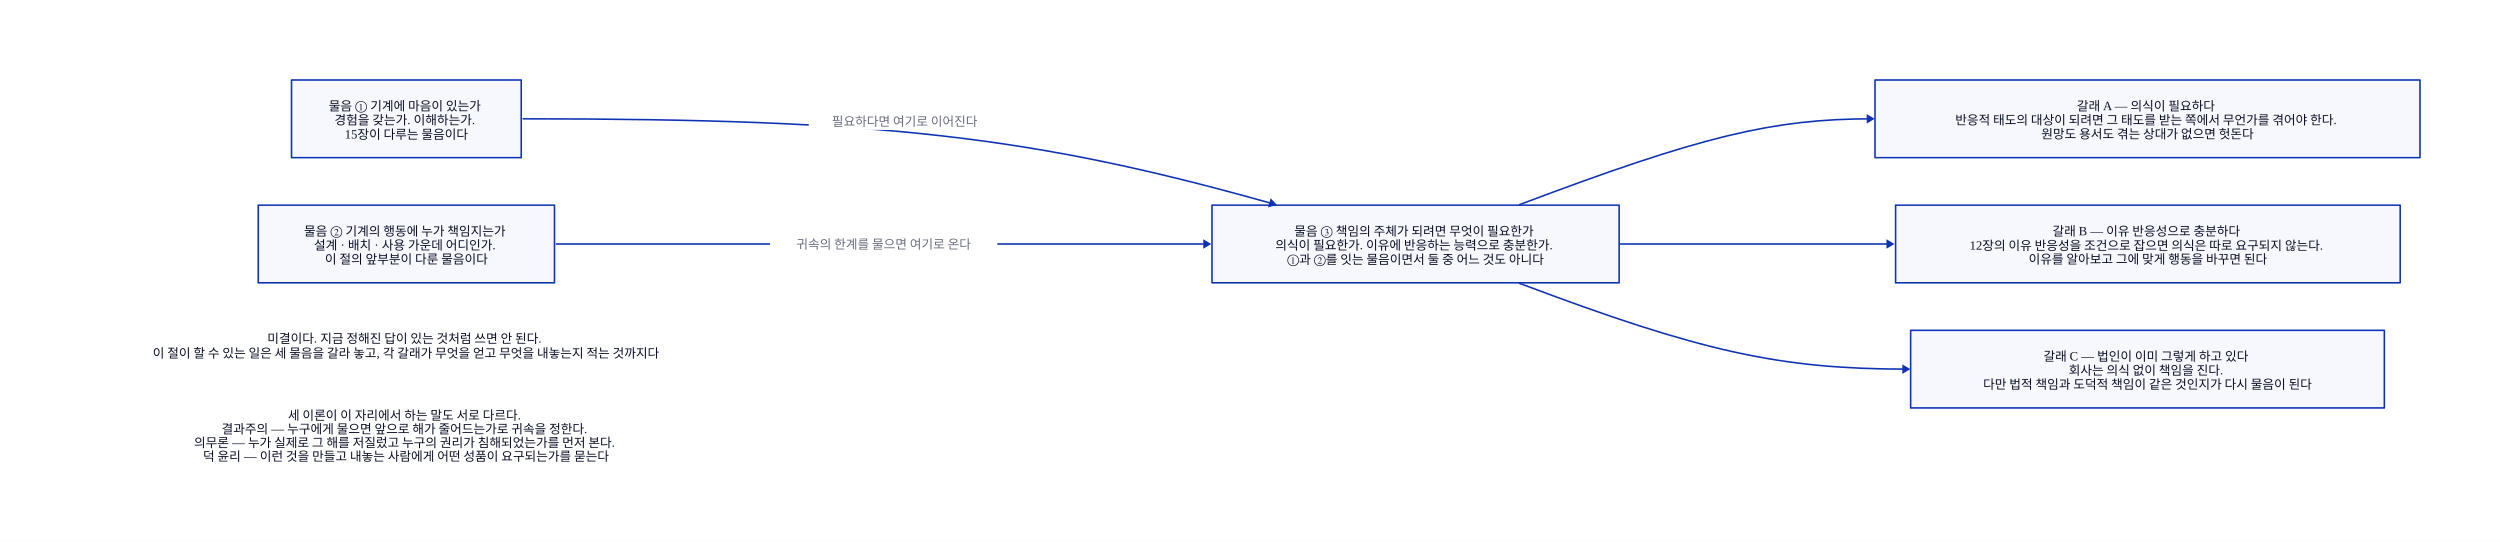
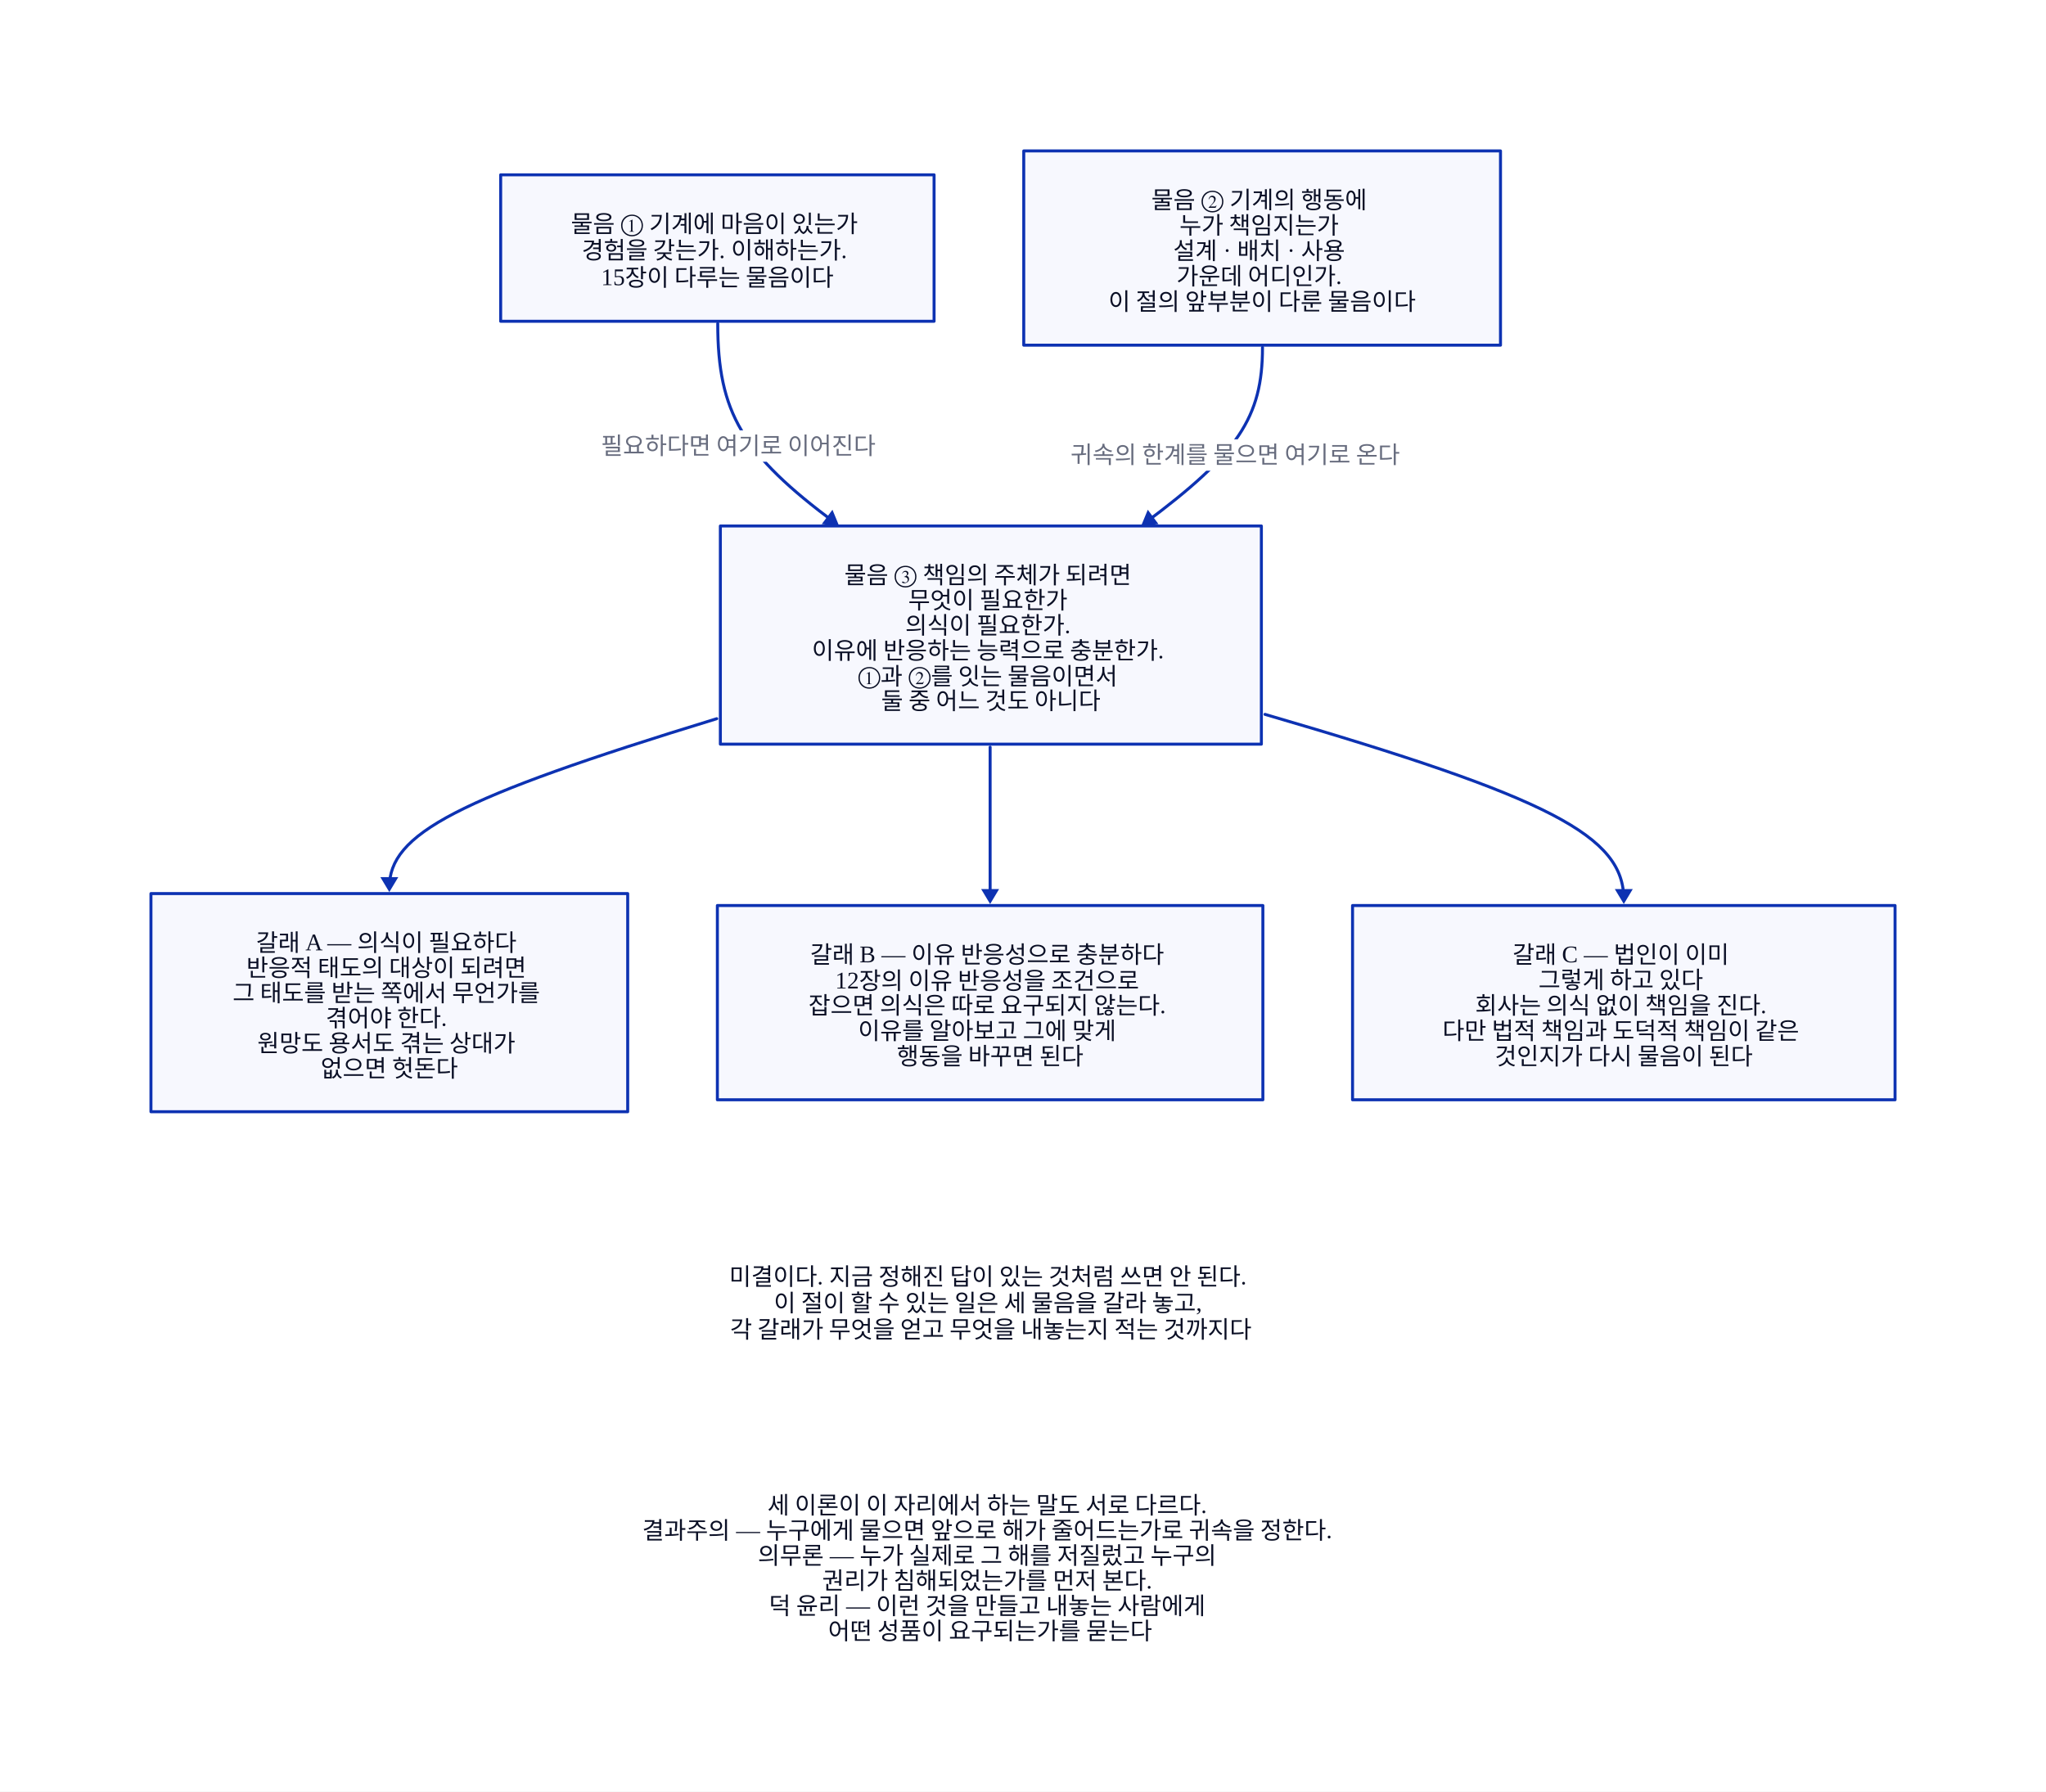
- <svg xmlns="http://www.w3.org/2000/svg" width="3156" height="684" class="d2-2926433437 d2-svg" viewBox="-101 -101 3156 684">
-   <rect width="3156" height="684" x="-101" y="-101" rx="0" style="fill:#fff" />
-   <style>.connection,.shape{stroke-linejoin:round}.shape{shape-rendering:geometricPrecision}.connection{stroke-linecap:round}.d2-2926433437 .fill-N1{fill:#0a0f25}.d2-2926433437 .fill-N2{fill:#676c7e}.d2-2926433437 .fill-B6{fill:#f7f8fe}.d2-2926433437 .stroke-B1{stroke:#0d32b2}.s0{stroke-width:2}.s1{text-anchor:middle;font-size:16px}</style>
+ <svg xmlns="http://www.w3.org/2000/svg" width="1369" height="1199" class="d2-171513329 d2-svg" viewBox="-101 -101 1369 1199">
+   <rect width="1369" height="1199" x="-101" y="-101" rx="0" style="fill:#fff" />
+   <style>.connection,.shape{stroke-linejoin:round}.shape{shape-rendering:geometricPrecision}.connection{stroke-linecap:round}.d2-171513329 .fill-N1{fill:#0a0f25}.d2-171513329 .fill-N2{fill:#676c7e}.d2-171513329 .fill-B6{fill:#f7f8fe}.d2-171513329 .stroke-B1{stroke:#0d32b2}.s0{stroke-width:2}.s1{text-anchor:middle;font-size:16px}</style>
  <g>
    <g class="shape">
-       <path d="M267 0h290v98H267z" class="stroke-B1 fill-B6 s0" />
+       <path d="M234 16h290v98H234z" class="stroke-B1 fill-B6 s0" />
    </g>
-     <text x="412" y="38.5" class="text-bold fill-N1 s1">
-       <tspan x="412" dy="0">물음 ① 기계에 마음이 있는가</tspan>
-       <tspan x="412" dy="17.667">경험을 갖는가. 이해하는가.</tspan>
-       <tspan x="412" dy="17.667">15장이 다루는 물음이다</tspan>
+     <text x="379" y="54.5" class="text-bold fill-N1 s1">
+       <tspan x="379" dy="0">물음 ① 기계에 마음이 있는가</tspan>
+       <tspan x="379" dy="17.667">경험을 갖는가. 이해하는가.</tspan>
+       <tspan x="379" dy="17.667">15장이 다루는 물음이다</tspan>
    </text>
  </g>
  <g>
    <g class="shape">
-       <path d="M225 158h374v98H225z" class="stroke-B1 fill-B6 s0" />
+       <path d="M584 0h319v130H584z" class="stroke-B1 fill-B6 s0" />
    </g>
-     <text x="412" y="196.5" class="text-bold fill-N1 s1">
-       <tspan x="412" dy="0">물음 ② 기계의 행동에 누가 책임지는가</tspan>
-       <tspan x="412" dy="17.667">설계 · 배치 · 사용 가운데 어디인가.</tspan>
-       <tspan x="412" dy="17.667">이 절의 앞부분이 다룬 물음이다</tspan>
+     <text x="743.5" y="38.5" class="text-bold fill-N1 s1">
+       <tspan x="743.5" dy="0">물음 ② 기계의 행동에</tspan>
+       <tspan x="743.5" dy="17">누가 책임지는가</tspan>
+       <tspan x="743.5" dy="17">설계 · 배치 · 사용</tspan>
+       <tspan x="743.5" dy="17">가운데 어디인가.</tspan>
+       <tspan x="743.5" dy="17">이 절의 앞부분이 다룬 물음이다</tspan>
    </text>
  </g>
  <g>
    <g class="shape">
-       <path d="M1429 158h514v98h-514z" class="stroke-B1 fill-B6 s0" />
+       <path d="M381 251h362v146H381z" class="stroke-B1 fill-B6 s0" />
    </g>
-     <text x="1686" y="196.5" class="text-bold fill-N1 s1">
-       <tspan x="1686" dy="0">물음 ③ 책임의 주체가 되려면 무엇이 필요한가</tspan>
-       <tspan x="1686" dy="17.667">의식이 필요한가. 이유에 반응하는 능력으로 충분한가.</tspan>
-       <tspan x="1686" dy="17.667">①과 ②를 잇는 물음이면서 둘 중 어느 것도 아니다</tspan>
+     <text x="562" y="289.5" class="text-bold fill-N1 s1">
+       <tspan x="562" dy="0">물음 ③ 책임의 주체가 되려면</tspan>
+       <tspan x="562" dy="16.833">무엇이 필요한가</tspan>
+       <tspan x="562" dy="16.833">의식이 필요한가.</tspan>
+       <tspan x="562" dy="16.833">이유에 반응하는 능력으로 충분한가.</tspan>
+       <tspan x="562" dy="16.833">①과 ②를 잇는 물음이면서</tspan>
+       <tspan x="562" dy="16.833">둘 중 어느 것도 아니다</tspan>
    </text>
  </g>
  <g>
    <g class="shape">
-       <path d="M2266 0h688v98h-688z" class="stroke-B1 fill-B6 s0" />
+       <path d="M0 497h319v146H0z" class="stroke-B1 fill-B6 s0" />
    </g>
-     <text x="2610" y="38.5" class="text-bold fill-N1 s1">
-       <tspan x="2610" dy="0">갈래 A — 의식이 필요하다</tspan>
-       <tspan x="2610" dy="17.667">반응적 태도의 대상이 되려면 그 태도를 받는 쪽에서 무언가를 겪어야 한다.</tspan>
-       <tspan x="2610" dy="17.667">원망도 용서도 겪는 상대가 없으면 헛돈다</tspan>
+     <text x="159.5" y="535.5" class="text-bold fill-N1 s1">
+       <tspan x="159.5" dy="0">갈래 A — 의식이 필요하다</tspan>
+       <tspan x="159.5" dy="16.833">반응적 태도의 대상이 되려면</tspan>
+       <tspan x="159.5" dy="16.833">그 태도를 받는 쪽에서 무언가를</tspan>
+       <tspan x="159.5" dy="16.833">겪어야 한다.</tspan>
+       <tspan x="159.5" dy="16.833">원망도 용서도 겪는 상대가</tspan>
+       <tspan x="159.5" dy="16.833">없으면 헛돈다</tspan>
    </text>
  </g>
  <g>
    <g class="shape">
-       <path d="M2292 158h637v98h-637z" class="stroke-B1 fill-B6 s0" />
+       <path d="M379 505h365v130H379z" class="stroke-B1 fill-B6 s0" />
    </g>
-     <text x="2610.5" y="196.5" class="text-bold fill-N1 s1">
-       <tspan x="2610.5" dy="0">갈래 B — 이유 반응성으로 충분하다</tspan>
-       <tspan x="2610.5" dy="17.667">12장의 이유 반응성을 조건으로 잡으면 의식은 따로 요구되지 않는다.</tspan>
-       <tspan x="2610.5" dy="17.667">이유를 알아보고 그에 맞게 행동을 바꾸면 된다</tspan>
+     <text x="561.5" y="543.5" class="text-bold fill-N1 s1">
+       <tspan x="561.5" dy="0">갈래 B — 이유 반응성으로 충분하다</tspan>
+       <tspan x="561.5" dy="17">12장의 이유 반응성을 조건으로</tspan>
+       <tspan x="561.5" dy="17">잡으면 의식은 따로 요구되지 않는다.</tspan>
+       <tspan x="561.5" dy="17">이유를 알아보고 그에 맞게</tspan>
+       <tspan x="561.5" dy="17">행동을 바꾸면 된다</tspan>
    </text>
  </g>
  <g>
    <g class="shape">
-       <path d="M2311 316h598v98h-598z" class="stroke-B1 fill-B6 s0" />
+       <path d="M804 505h363v130H804z" class="stroke-B1 fill-B6 s0" />
    </g>
-     <text x="2610" y="354.5" class="text-bold fill-N1 s1">
-       <tspan x="2610" dy="0">갈래 C — 법인이 이미 그렇게 하고 있다</tspan>
-       <tspan x="2610" dy="17.667">회사는 의식 없이 책임을 진다.</tspan>
-       <tspan x="2610" dy="17.667">다만 법적 책임과 도덕적 책임이 같은 것인지가 다시 물음이 된다</tspan>
+     <text x="985.5" y="543.5" class="text-bold fill-N1 s1">
+       <tspan x="985.5" dy="0">갈래 C — 법인이 이미</tspan>
+       <tspan x="985.5" dy="17">그렇게 하고 있다</tspan>
+       <tspan x="985.5" dy="17">회사는 의식 없이 책임을 진다.</tspan>
+       <tspan x="985.5" dy="17">다만 법적 책임과 도덕적 책임이 같은</tspan>
+       <tspan x="985.5" dy="17">것인지가 다시 물음이 된다</tspan>
    </text>
  </g>
-   <text x="411.5" y="332" class="fill-N1 s1">
-     <tspan x="411.5" dy="0">미결이다. 지금 정해진 답이 있는 것처럼 쓰면 안 된다.</tspan>
-     <tspan x="411.5" dy="18.5">이 절이 할 수 있는 일은 세 물음을 갈라 놓고, 각 갈래가 무엇을 얻고 무엇을 내놓는지 적는 것까지다</tspan>
+   <text x="562" y="759" class="fill-N1 s1">
+     <tspan x="562" dy="0">미결이다. 지금 정해진 답이 있는 것처럼 쓰면 안 된다.</tspan>
+     <tspan x="562" dy="17.667">이 절이 할 수 있는 일은 세 물음을 갈라 놓고,</tspan>
+     <tspan x="562" dy="17.667">각 갈래가 무엇을 얻고 무엇을 내놓는지 적는 것까지다</tspan>
  </text>
-   <text x="411.5" y="429" class="fill-N1 s1">
-     <tspan x="411.5" dy="0">세 이론이 이 자리에서 하는 말도 서로 다르다.</tspan>
-     <tspan x="411.5" dy="17.25">결과주의 — 누구에게 물으면 앞으로 해가 줄어드는가로 귀속을 정한다.</tspan>
-     <tspan x="411.5" dy="17.25">의무론 — 누가 실제로 그 해를 저질렀고 누구의 권리가 침해되었는가를 먼저 본다.</tspan>
-     <tspan x="411.5" dy="17.25">덕 윤리 — 이런 것을 만들고 내놓는 사람에게 어떤 성품이 요구되는가를 묻는다</tspan>
+   <text x="561.5" y="912" class="fill-N1 s1">
+     <tspan x="561.5" dy="0">세 이론이 이 자리에서 하는 말도 서로 다르다.</tspan>
+     <tspan x="561.5" dy="16.833">결과주의 — 누구에게 물으면 앞으로 해가 줄어드는가로 귀속을 정한다.</tspan>
+     <tspan x="561.5" dy="16.833">의무론 — 누가 실제로 그 해를 저질렀고 누구의</tspan>
+     <tspan x="561.5" dy="16.833">권리가 침해되었는가를 먼저 본다.</tspan>
+     <tspan x="561.5" dy="16.833">덕 윤리 — 이런 것을 만들고 내놓는 사람에게</tspan>
+     <tspan x="561.5" dy="16.833">어떤 성품이 요구되는가를 묻는다</tspan>
  </text>
-   <marker id="mk-d2-2926433437-3488378134" markerHeight="12" markerUnits="userSpaceOnUse" markerWidth="10" orient="auto" refX="7" refY="6" viewBox="0 0 10 12">
+   <marker id="mk-d2-171513329-3488378134" markerHeight="12" markerUnits="userSpaceOnUse" markerWidth="10" orient="auto" refX="7" refY="6" viewBox="0 0 10 12">
    <path stroke-width="2" d="m0 0 10 6-10 6z" class="connection" style="fill:#0d32b2" />
  </marker>
-   <path fill="none" marker-end="url(#mk-d2-2926433437-3488378134)" d="M559.5 49c452.8 0 643.7 21.8 948.65 107.913" class="connection stroke-B1 s0" mask="url(#d2-2926433437)" />
-   <text x="1041" y="58" class="text-italic fill-N2 s1">필요하다면 여기로 이어진다</text>
-   <path fill="none" marker-end="url(#mk-d2-2926433437-3488378134)" d="M601.5 207H1425" class="connection stroke-B1 s0" mask="url(#d2-2926433437)" />
-   <text x="1014.5" y="213" class="text-italic fill-N2 s1">귀속의 한계를 물으면 여기로 온다</text>
-   <path fill="none" marker-end="url(#mk-d2-2926433437-3488378134)" d="M1817.371 157.294C2046.7 70.8 2136.9 49 2262.5 49" class="connection stroke-B1 s0" mask="url(#d2-2926433437)" />
-   <path fill="none" marker-end="url(#mk-d2-2926433437-3488378134)" d="M1944.5 207h343" class="connection stroke-B1 s0" mask="url(#d2-2926433437)" />
-   <path fill="none" marker-end="url(#mk-d2-2926433437-3488378134)" d="M1817.371 256.706C2046.7 343.2 2145.9 365 2307.5 365" class="connection stroke-B1 s0" mask="url(#d2-2926433437)" />
-   <mask id="d2-2926433437" width="3156" height="684" x="-101" y="-101" maskUnits="userSpaceOnUse">
-     <path fill="#fff" d="M-101-101h3156v684H-101z" />
-     <path d="M920 42h242v21H920zM871 197h287v21H871z" />
+   <path fill="none" marker-end="url(#mk-d2-171513329-3488378134)" d="M379.25 115.5c0 59.6 16.4 87.2 78.79 133.613" class="connection stroke-B1 s0" mask="url(#d2-171513329)" />
+   <text x="393" y="203" class="text-italic fill-N2 s1">필요하다면 여기로 이어진다</text>
+   <path fill="none" marker-end="url(#mk-d2-171513329-3488378134)" d="M743.75 131.5c0 46.8-16.4 71.2-78.79 117.613" class="connection stroke-B1 s0" mask="url(#d2-171513329)" />
+   <text x="725.5" y="209" class="text-italic fill-N2 s1">귀속의 한계를 물으면 여기로 온다</text>
+   <path fill="none" marker-end="url(#mk-d2-171513329-3488378134)" d="M378.588 379.965C203.7 433.476 159.5 457 159.5 493" class="connection stroke-B1 s0" mask="url(#d2-171513329)" />
+   <path fill="none" marker-end="url(#mk-d2-171513329-3488378134)" d="M561.5 399v102" class="connection stroke-B1 s0" mask="url(#d2-171513329)" />
+   <path fill="none" marker-end="url(#mk-d2-171513329-3488378134)" d="M745.42 377.066C937.1 432.901 985.5 458.6 985.5 501" class="connection stroke-B1 s0" mask="url(#d2-171513329)" />
+   <mask id="d2-171513329" width="1369" height="1199" x="-101" y="-101" maskUnits="userSpaceOnUse">
+     <path fill="#fff" d="M-101-101h1369v1199H-101z" />
+     <path d="M272 187h242v21H272zM582 193h287v21H582z" />
  </mask>
</svg>
